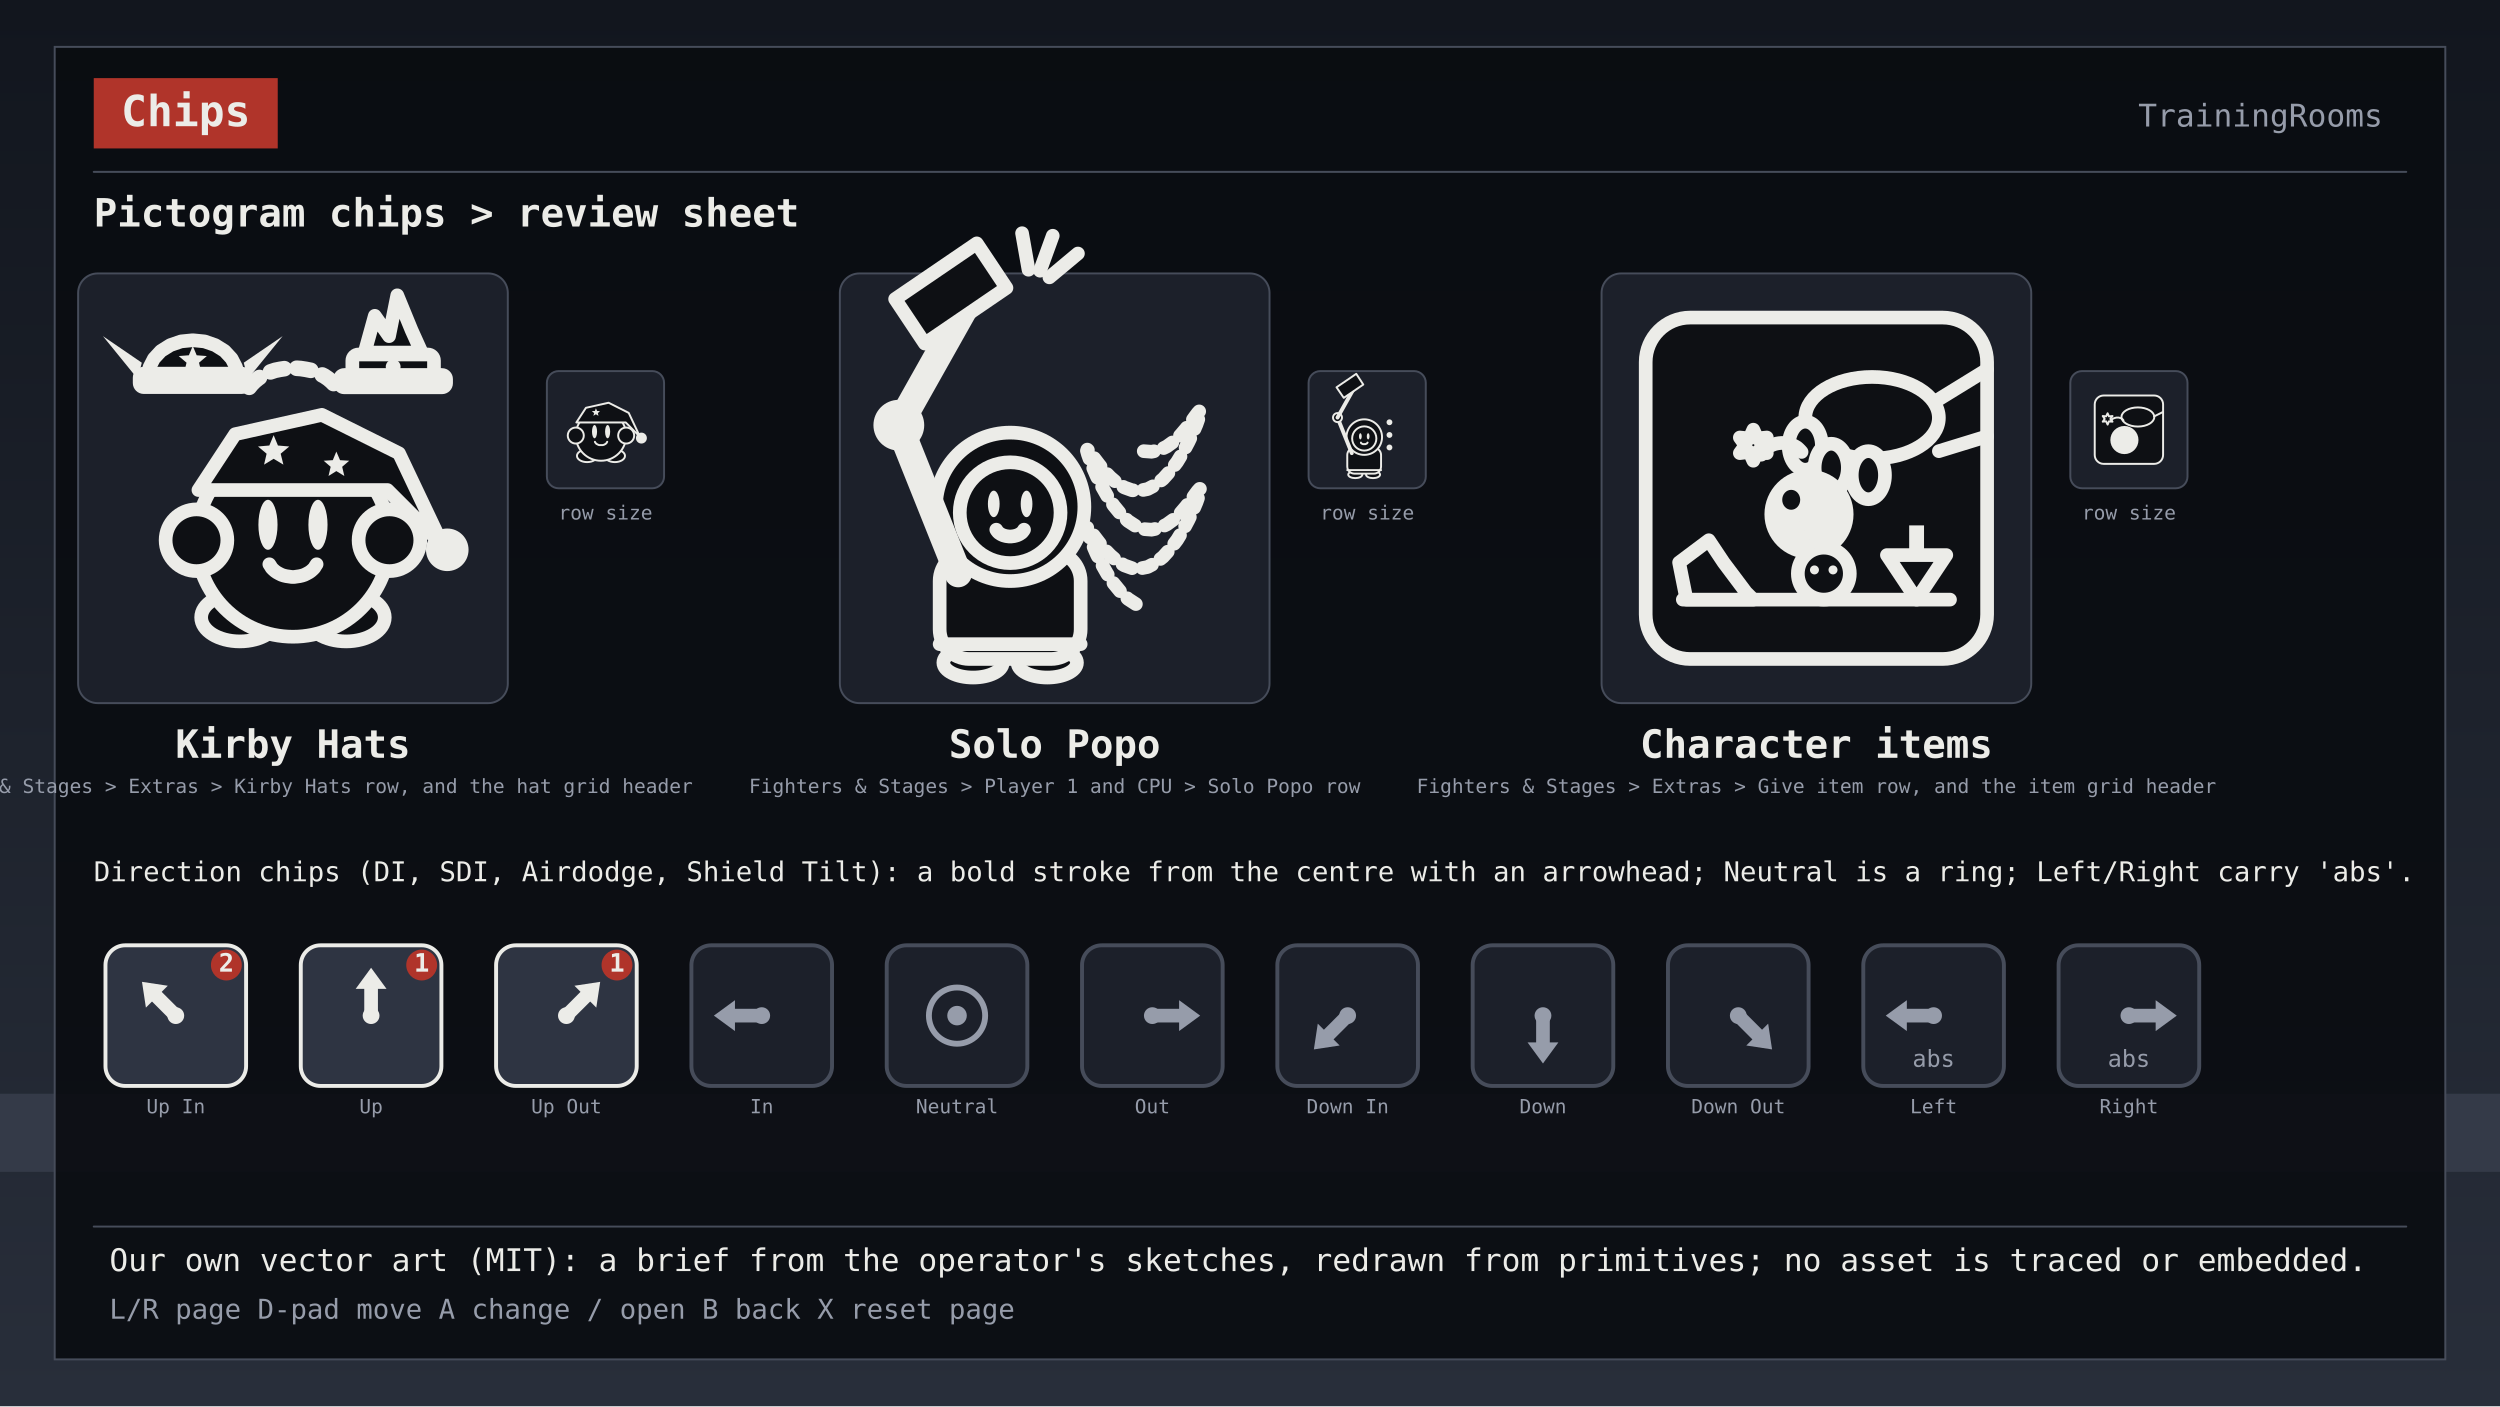
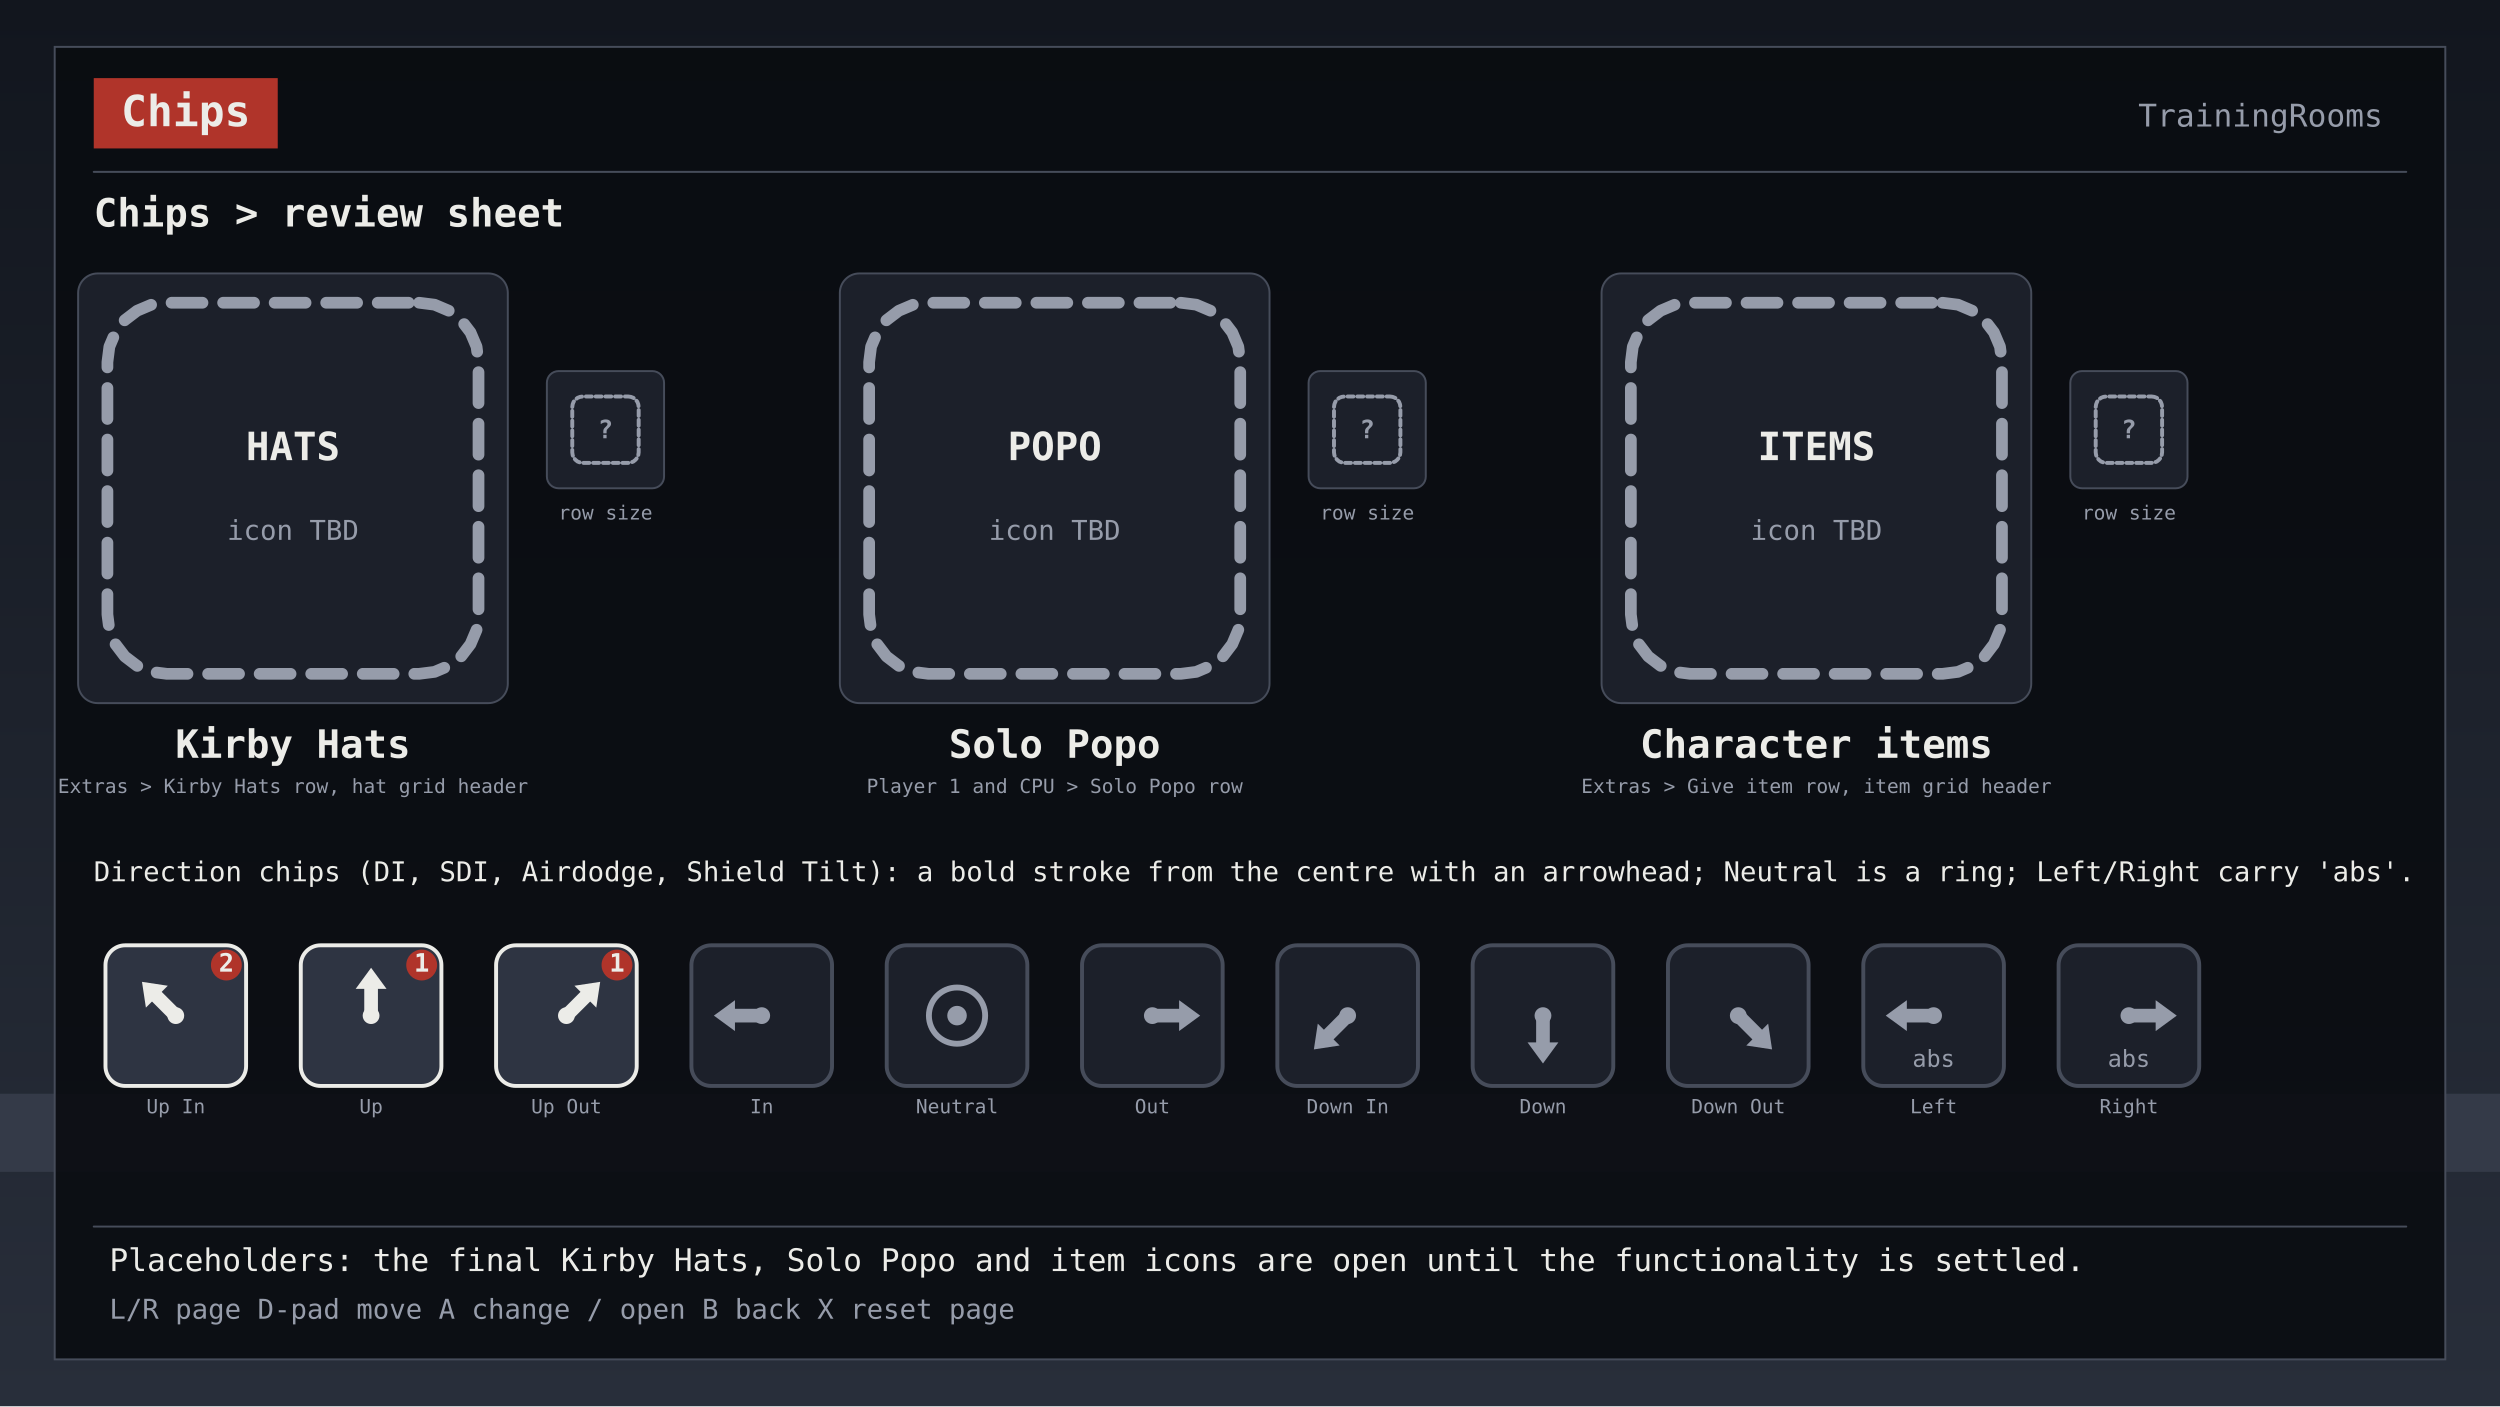
<svg xmlns="http://www.w3.org/2000/svg" width="1280" height="720" viewBox="0 0 1280 720" font-family="DejaVu Sans Mono, monospace">
  <defs>
    <linearGradient id="g" x1="0" y1="0" x2="0" y2="1">
      <stop offset="0" stop-color="rgb(18,22,30)" />
      <stop offset="1" stop-color="rgb(40,46,58)" />
    </linearGradient>
  </defs>
  <rect width="1280" height="720" fill="url(#g)" />
  <rect x="0.0" y="560.0" width="1280.0" height="40.0" fill="rgb(52,58,72)" />
  <rect x="28.0" y="24.0" width="1224.0" height="672.0" fill="rgb(10,12,16)" fill-opacity="0.89" stroke="rgb(70,76,90)" stroke-width="1" />
  <rect x="48.0" y="40.0" width="94.2" height="36.0" fill="rgb(176,52,42)" />
  <text x="62.0" y="64.6" font-size="22" fill="rgb(236,236,232)" text-anchor="start" font-weight="bold">Chips</text>
  <text x="1220.0" y="64.8" font-size="16" fill="rgb(150,156,170)" text-anchor="end">TrainingRooms</text>
  <polyline points="48.0,88.0 1232.0,88.0" fill="none" stroke="rgb(70,76,90)" stroke-width="1" stroke-linecap="round" stroke-linejoin="round" />
  <polyline points="48.0,628.0 1232.0,628.0" fill="none" stroke="rgb(70,76,90)" stroke-width="1" stroke-linecap="round" stroke-linejoin="round" />
-   <text x="56.0" y="650.8" font-size="16" fill="rgb(236,236,232)" text-anchor="start">Our own vector art (MIT): a brief from the operator's sketches, redrawn from primitives; no asset is traced or embedded.</text>
+   <text x="56.0" y="650.8" font-size="16" fill="rgb(236,236,232)" text-anchor="start">Placeholders: the final Kirby Hats, Solo Popo and item icons are open until the functionality is settled.</text>
  <text x="56.0" y="675.2" font-size="14" fill="rgb(150,156,170)" text-anchor="start">L/R page   D-pad move   A change / open   B back   X reset page</text>
-   <text x="48.0" y="116.0" font-size="20" fill="rgb(236,236,232)" text-anchor="start" font-weight="bold">Pictogram chips  &gt;  review sheet</text>
+   <text x="48.0" y="116.0" font-size="20" fill="rgb(236,236,232)" text-anchor="start" font-weight="bold">Chips  &gt;  review sheet</text>
  <rect x="40.0" y="140.0" width="220.0" height="220.0" rx="10" fill="rgb(28,32,42)" stroke="rgb(70,76,90)" stroke-width="1" />
-   <ellipse cx="122.8" cy="316.1" rx="19.8" ry="12.3" fill="rgb(14,16,20)" stroke="rgb(236,236,232)" stroke-width="7" />
-   <ellipse cx="177.2" cy="316.1" rx="19.8" ry="12.3" fill="rgb(14,16,20)" stroke="rgb(236,236,232)" stroke-width="7" />
-   <ellipse cx="150.0" cy="276.6" rx="49.4" ry="49.4" fill="rgb(14,16,20)" stroke="rgb(236,236,232)" stroke-width="7" />
-   <ellipse cx="100.6" cy="276.6" rx="15.8" ry="15.8" fill="rgb(14,16,20)" stroke="rgb(236,236,232)" stroke-width="7" />
-   <ellipse cx="199.4" cy="276.6" rx="15.8" ry="15.8" fill="rgb(14,16,20)" stroke="rgb(236,236,232)" stroke-width="7" />
-   <ellipse cx="137.2" cy="268.7" rx="4.9" ry="12.8" fill="rgb(236,236,232)" />
-   <ellipse cx="162.8" cy="268.7" rx="4.9" ry="12.8" fill="rgb(236,236,232)" />
-   <polyline points="162.1,288.9 161.5,289.8 160.9,290.8 160.1,291.6 159.2,292.4 158.2,293.1 157.1,293.7 155.9,294.3 154.7,294.7 153.4,295.0 152.0,295.2 150.7,295.4 149.3,295.4 148.0,295.2 146.6,295.0 145.3,294.7 144.1,294.3 142.9,293.7 141.8,293.1 140.8,292.4 139.9,291.6 139.1,290.8 138.5,289.8 137.9,288.9" fill="none" stroke="rgb(236,236,232)" stroke-width="7" stroke-linecap="round" stroke-linejoin="round" />
-   <polygon points="101.6,250.9 198.4,250.9 226.6,279.1 204.3,232.1 164.8,212.4 120.4,222.3" fill="rgb(14,16,20)" stroke="rgb(236,236,232)" stroke-width="7" stroke-linejoin="round" />
-   <ellipse cx="229.0" cy="281.5" rx="10.9" ry="10.9" fill="rgb(236,236,232)" />
-   <polygon points="140.1,222.8 142.3,228.1 148.1,228.6 143.7,232.3 145.1,237.9 140.1,234.9 135.2,237.9 136.5,232.3 132.1,228.6 137.9,228.1" fill="rgb(236,236,232)" />
-   <polygon points="172.2,231.2 174.1,235.6 178.8,235.9 175.2,239.0 176.3,243.7 172.2,241.2 168.2,243.7 169.3,239.0 165.7,235.9 170.4,235.6" fill="rgb(236,236,232)" />
-   <polygon points="75.7,193.0 76.5,188.1 78.8,183.6 82.4,179.7 87.2,176.7 92.7,174.8 98.7,174.2 104.7,174.8 110.2,176.7 115.0,179.7 118.6,183.6 120.9,188.1 121.7,193.0" fill="rgb(14,16,20)" stroke="rgb(236,236,232)" stroke-width="7" stroke-linejoin="round" />
-   <rect x="71.5" y="191.3" width="54.3" height="6.9" rx="2.09" fill="rgb(14,16,20)" stroke="rgb(236,236,232)" stroke-width="7" />
-   <polygon points="72.6,185.7 52.7,172.1 70.5,194.0" fill="rgb(236,236,232)" />
-   <polygon points="124.8,185.7 144.7,172.1 126.9,194.0" fill="rgb(236,236,232)" />
-   <polygon points="98.7,177.1 100.7,181.9 105.9,182.3 101.9,185.7 103.1,190.7 98.7,188.0 94.3,190.7 95.5,185.7 91.5,182.3 96.7,181.9" fill="rgb(236,236,232)" />
-   <rect x="180.4" y="181.5" width="41.8" height="12.5" rx="3.135" fill="rgb(14,16,20)" stroke="rgb(236,236,232)" stroke-width="7" />
-   <rect x="174.1" y="192.0" width="54.3" height="6.3" rx="2.09" fill="rgb(14,16,20)" stroke="rgb(236,236,232)" stroke-width="7" />
-   <ellipse cx="201.3" cy="187.8" rx="3.8" ry="3.8" fill="rgb(236,236,232)" />
-   <polygon points="186.7,180.5 191.9,161.7 199.2,172.1 203.4,151.2 210.7,169.0 215.9,180.5" fill="rgb(14,16,20)" stroke="rgb(236,236,232)" stroke-width="7" stroke-linejoin="round" />
-   <polyline points="127.6,198.3 128.9,196.7 130.4,195.2 132.1,193.8 134.0,192.5 136.2,191.4 138.5,190.4 140.9,189.6 143.4,189.1 146.0,188.7 148.7,188.5 151.3,188.5 154.0,188.7 156.6,189.1 159.1,189.6 161.5,190.4 163.8,191.4 166.0,192.5 167.9,193.8 169.6,195.2 171.1,196.7 172.4,198.3" fill="none" stroke="rgb(236,236,232)" stroke-width="8" stroke-linecap="round" stroke-linejoin="round" stroke-dasharray="7.308 6.333" />
+   <rect x="55.0" y="155.0" width="190.0" height="190.0" rx="30.4" fill="rgb(28,32,42)" />
+   <polyline points="214.6,155.0 222.5,156.0 229.8,159.1 236.1,163.9 240.9,170.2 244.0,177.5 245.0,185.4 245.0,314.6 244.0,322.5 240.9,329.8 236.1,336.1 229.8,340.9 222.5,344.0 214.6,345.0 85.4,345.0 77.5,344.0 70.2,340.9 63.9,336.1 59.1,329.8 56.0,322.5 55.0,314.6 55.0,185.4 56.0,177.5 59.1,170.2 63.9,163.9 70.2,159.1 77.5,156.0 85.4,155.0 214.6,155.0" fill="none" stroke="rgb(150,156,170)" stroke-width="6" stroke-linecap="round" stroke-linejoin="round" stroke-dasharray="15.833 10.556" />
+   <text x="150.0" y="235.6" font-size="20" fill="rgb(236,236,232)" text-anchor="middle" font-weight="bold">HATS</text>
+   <text x="150.0" y="276.4" font-size="14" fill="rgb(150,156,170)" text-anchor="middle">icon TBD</text>
  <rect x="280.0" y="190.0" width="60.0" height="60.0" rx="6" fill="rgb(28,32,42)" stroke="rgb(70,76,90)" stroke-width="1" />
-   <ellipse cx="300.6" cy="233.4" rx="5.2" ry="3.2" fill="rgb(14,16,20)" stroke="rgb(236,236,232)" stroke-width="1" />
-   <ellipse cx="314.8" cy="233.4" rx="5.2" ry="3.2" fill="rgb(14,16,20)" stroke="rgb(236,236,232)" stroke-width="1" />
-   <ellipse cx="307.7" cy="223.0" rx="12.9" ry="12.9" fill="rgb(14,16,20)" stroke="rgb(236,236,232)" stroke-width="1" />
-   <ellipse cx="294.8" cy="223.0" rx="4.1" ry="4.1" fill="rgb(14,16,20)" stroke="rgb(236,236,232)" stroke-width="1" />
-   <ellipse cx="320.6" cy="223.0" rx="4.1" ry="4.1" fill="rgb(14,16,20)" stroke="rgb(236,236,232)" stroke-width="1" />
-   <ellipse cx="304.4" cy="221.0" rx="1.3" ry="3.4" fill="rgb(236,236,232)" />
-   <ellipse cx="311.1" cy="221.0" rx="1.3" ry="3.4" fill="rgb(236,236,232)" />
-   <polyline points="310.9,226.2 310.7,226.5 310.6,226.7 310.4,227.0 310.1,227.2 309.9,227.4 309.6,227.5 309.3,227.7 308.9,227.8 308.6,227.9 308.3,227.9 307.9,227.9 307.5,227.9 307.2,227.9 306.8,227.9 306.5,227.8 306.2,227.7 305.9,227.5 305.6,227.4 305.3,227.2 305.1,227.0 304.9,226.7 304.7,226.5 304.6,226.2" fill="none" stroke="rgb(236,236,232)" stroke-width="1" stroke-linecap="round" stroke-linejoin="round" />
-   <polygon points="295.1,216.3 320.4,216.3 327.7,223.7 321.9,211.4 311.6,206.2 300.0,208.8" fill="rgb(14,16,20)" stroke="rgb(236,236,232)" stroke-width="1" stroke-linejoin="round" />
-   <ellipse cx="328.4" cy="224.3" rx="2.8" ry="2.8" fill="rgb(236,236,232)" />
-   <polygon points="305.1,209.0 305.7,210.4 307.2,210.5 306.1,211.5 306.4,212.9 305.1,212.1 303.8,212.9 304.2,211.5 303.0,210.5 304.6,210.4" fill="rgb(236,236,232)" />
+   <rect x="293.0" y="203.0" width="34.0" height="34.0" rx="5.44" fill="rgb(28,32,42)" />
+   <polyline points="321.6,203.0 323.0,203.2 324.3,203.7 325.4,204.6 326.3,205.7 326.8,207.0 327.0,208.4 327.0,231.6 326.8,233.0 326.3,234.3 325.4,235.4 324.3,236.3 323.0,236.8 321.6,237.0 298.4,237.0 297.0,236.8 295.7,236.3 294.6,235.4 293.7,234.3 293.2,233.0 293.0,231.6 293.0,208.4 293.2,207.0 293.7,205.7 294.6,204.6 295.7,203.7 297.0,203.2 298.4,203.0 321.6,203.0" fill="none" stroke="rgb(150,156,170)" stroke-width="2" stroke-linecap="round" stroke-linejoin="round" stroke-dasharray="3 2" />
+   <text x="310.0" y="224.4" font-size="13" fill="rgb(150,156,170)" text-anchor="middle" font-weight="bold">?</text>
  <text x="310.0" y="266.0" font-size="10" fill="rgb(150,156,170)" text-anchor="middle">row size</text>
  <text x="150.0" y="388.0" font-size="20" fill="rgb(236,236,232)" text-anchor="middle" font-weight="bold">Kirby Hats</text>
-   <text x="150.0" y="406.0" font-size="10" fill="rgb(150,156,170)" text-anchor="middle">Fighters &amp; Stages &gt; Extras &gt; Kirby Hats row, and the hat grid header</text>
+   <text x="150.0" y="406.0" font-size="10" fill="rgb(150,156,170)" text-anchor="middle">Extras &gt; Kirby Hats row, hat grid header</text>
  <rect x="430.0" y="140.0" width="220.0" height="220.0" rx="10" fill="rgb(28,32,42)" stroke="rgb(70,76,90)" stroke-width="1" />
-   <ellipse cx="498.2" cy="339.3" rx="15.2" ry="7.6" fill="rgb(14,16,20)" stroke="rgb(236,236,232)" stroke-width="7" />
-   <ellipse cx="536.2" cy="339.3" rx="15.2" ry="7.6" fill="rgb(14,16,20)" stroke="rgb(236,236,232)" stroke-width="7" />
-   <rect x="481.1" y="282.3" width="72.2" height="55.1" rx="15.2" fill="rgb(14,16,20)" stroke="rgb(236,236,232)" stroke-width="7" />
-   <polyline points="481.1,329.8 553.3,329.8" fill="none" stroke="rgb(236,236,232)" stroke-width="7" stroke-linecap="round" stroke-linejoin="round" />
-   <ellipse cx="517.2" cy="259.5" rx="38.0" ry="38.0" fill="rgb(14,16,20)" stroke="rgb(236,236,232)" stroke-width="7" />
-   <ellipse cx="517.2" cy="262.5" rx="25.8" ry="25.8" fill="rgb(14,16,20)" stroke="rgb(236,236,232)" stroke-width="7" />
-   <ellipse cx="508.8" cy="258.0" rx="3.0" ry="6.8" fill="rgb(236,236,232)" />
-   <ellipse cx="525.6" cy="258.0" rx="3.0" ry="6.8" fill="rgb(236,236,232)" />
-   <polyline points="524.3,271.2 524.0,271.7 523.6,272.2 523.2,272.7 522.6,273.1 522.0,273.5 521.4,273.8 520.7,274.1 520.0,274.3 519.2,274.5 518.4,274.6 517.6,274.7 516.8,274.7 516.0,274.6 515.2,274.5 514.4,274.3 513.7,274.1 513.0,273.8 512.4,273.5 511.8,273.1 511.2,272.7 510.8,272.2 510.4,271.7 510.1,271.2" fill="none" stroke="rgb(236,236,232)" stroke-width="7" stroke-linecap="round" stroke-linejoin="round" />
-   <polyline points="490.6,293.7 460.2,217.7" fill="none" stroke="rgb(236,236,232)" stroke-width="14" stroke-linecap="round" stroke-linejoin="round" />
-   <ellipse cx="460.2" cy="217.7" rx="9.5" ry="9.5" fill="rgb(14,16,20)" stroke="rgb(236,236,232)" stroke-width="7" />
-   <polyline points="460.2,217.7 494.4,156.9" fill="none" stroke="rgb(236,236,232)" stroke-width="14" stroke-linecap="round" stroke-linejoin="round" />
-   <polygon points="458.3,153.1 500.1,124.6 515.3,147.4 473.5,175.9" fill="rgb(14,16,20)" stroke="rgb(236,236,232)" stroke-width="7" stroke-linejoin="round" />
-   <polyline points="526.6,138.1 523.3,119.4" fill="none" stroke="rgb(236,236,232)" stroke-width="7" stroke-linecap="round" stroke-linejoin="round" />
-   <polyline points="532.5,138.6 539.0,120.7" fill="none" stroke="rgb(236,236,232)" stroke-width="7" stroke-linecap="round" stroke-linejoin="round" />
-   <polyline points="537.3,142.0 551.9,129.8" fill="none" stroke="rgb(236,236,232)" stroke-width="7" stroke-linecap="round" stroke-linejoin="round" />
-   <polyline points="585.6,231.0 589.6,231.3 593.6,230.5 597.4,228.6 601.0,226.0 604.3,222.9 607.2,219.5 609.7,216.3 611.7,213.5 613.2,211.5 614.2,210.4 614.7,210.4 614.5,211.6 613.8,213.9 612.6,217.3 610.8,221.5 608.5,226.3 605.8,231.4 602.7,236.5 599.2,241.1 595.5,245.2 591.6,248.3 587.6,250.4 583.6,251.2 579.6,251.0 575.7,249.6 572.0,247.4 568.5,244.4 565.4,241.2 562.7,237.8 560.4,234.8 558.6,232.4 557.4,230.8 556.7,230.2 556.5,230.8 557.0,232.6 558.0,235.4 559.5,239.2 561.5,243.8 564.0,248.8 566.9,253.9 570.2,258.8 573.8,263.2 577.6,266.8 581.6,269.4 585.6,270.9 589.6,271.2 593.6,270.4 597.4,268.5 601.0,265.9 604.3,262.8 607.2,259.4 609.7,256.2 611.7,253.4 613.2,251.4 614.2,250.3 614.7,250.3 614.5,251.5 613.8,253.8 612.6,257.2 610.8,261.4 608.5,266.2 605.8,271.3 602.7,276.4 599.2,281.0 595.5,285.1 591.6,288.2 587.6,290.3 583.6,291.1 579.6,290.9 575.7,289.5 572.0,287.3 568.5,284.3 565.4,281.1 562.7,277.7 560.4,274.7 558.6,272.3 557.4,270.7 556.7,270.1 556.5,270.7 557.0,272.5 558.0,275.3 559.5,279.1 561.5,283.7 564.0,288.7 566.9,293.8 570.2,298.7 573.8,303.1 577.6,306.7 581.6,309.3 585.6,310.8" fill="none" stroke="rgb(236,236,232)" stroke-width="7" stroke-linecap="round" stroke-linejoin="round" stroke-dasharray="5.278 5.278" />
+   <rect x="445.0" y="155.0" width="190.0" height="190.0" rx="30.4" fill="rgb(28,32,42)" />
+   <polyline points="604.6,155.0 612.5,156.0 619.8,159.1 626.1,163.9 630.9,170.2 634.0,177.5 635.0,185.4 635.0,314.6 634.0,322.5 630.9,329.8 626.1,336.1 619.8,340.9 612.5,344.0 604.6,345.0 475.4,345.0 467.5,344.0 460.2,340.9 453.9,336.1 449.1,329.8 446.0,322.5 445.0,314.6 445.0,185.4 446.0,177.5 449.1,170.2 453.9,163.9 460.2,159.1 467.5,156.0 475.4,155.0 604.6,155.0" fill="none" stroke="rgb(150,156,170)" stroke-width="6" stroke-linecap="round" stroke-linejoin="round" stroke-dasharray="15.833 10.556" />
+   <text x="540.0" y="235.6" font-size="20" fill="rgb(236,236,232)" text-anchor="middle" font-weight="bold">POPO</text>
+   <text x="540.0" y="276.4" font-size="14" fill="rgb(150,156,170)" text-anchor="middle">icon TBD</text>
  <rect x="670.0" y="190.0" width="60.0" height="60.0" rx="6" fill="rgb(28,32,42)" stroke="rgb(70,76,90)" stroke-width="1" />
-   <ellipse cx="693.9" cy="243.0" rx="3.6" ry="1.8" fill="rgb(14,16,20)" stroke="rgb(236,236,232)" stroke-width="1" />
-   <ellipse cx="703.0" cy="243.0" rx="3.6" ry="1.8" fill="rgb(14,16,20)" stroke="rgb(236,236,232)" stroke-width="1" />
-   <rect x="689.8" y="229.3" width="17.3" height="13.2" rx="3.648" fill="rgb(14,16,20)" stroke="rgb(236,236,232)" stroke-width="1" />
-   <polyline points="689.8,240.7 707.1,240.7" fill="none" stroke="rgb(236,236,232)" stroke-width="1" stroke-linecap="round" stroke-linejoin="round" />
-   <ellipse cx="698.5" cy="223.8" rx="9.1" ry="9.1" fill="rgb(14,16,20)" stroke="rgb(236,236,232)" stroke-width="1" />
-   <ellipse cx="698.5" cy="224.5" rx="6.2" ry="6.2" fill="rgb(14,16,20)" stroke="rgb(236,236,232)" stroke-width="1" />
-   <ellipse cx="696.5" cy="223.4" rx="0.7" ry="1.6" fill="rgb(236,236,232)" />
-   <ellipse cx="700.5" cy="223.4" rx="0.7" ry="1.6" fill="rgb(236,236,232)" />
-   <polyline points="700.2,226.6 700.1,226.7 700.0,226.9 699.9,227.0 699.8,227.1 699.6,227.2 699.5,227.2 699.3,227.3 699.1,227.4 699.0,227.4 698.8,227.4 698.6,227.4 698.4,227.4 698.2,227.4 698.0,227.4 697.8,227.4 697.6,227.3 697.5,227.2 697.3,227.2 697.2,227.1 697.0,227.0 696.9,226.9 696.8,226.7 696.8,226.6" fill="none" stroke="rgb(236,236,232)" stroke-width="1" stroke-linecap="round" stroke-linejoin="round" />
-   <polyline points="692.1,232.0 684.8,213.8" fill="none" stroke="rgb(236,236,232)" stroke-width="2" stroke-linecap="round" stroke-linejoin="round" />
-   <ellipse cx="684.8" cy="213.8" rx="2.3" ry="2.3" fill="rgb(14,16,20)" stroke="rgb(236,236,232)" stroke-width="1" />
-   <polyline points="684.8,213.8 693.0,199.2" fill="none" stroke="rgb(236,236,232)" stroke-width="2" stroke-linecap="round" stroke-linejoin="round" />
-   <polygon points="684.3,198.3 694.4,191.4 698.0,196.9 688.0,203.7" fill="rgb(14,16,20)" stroke="rgb(236,236,232)" stroke-width="1" stroke-linejoin="round" />
-   <ellipse cx="711.4" cy="216.2" rx="1.5" ry="1.5" fill="rgb(236,236,232)" />
-   <ellipse cx="711.4" cy="222.7" rx="1.5" ry="1.5" fill="rgb(236,236,232)" />
-   <ellipse cx="711.4" cy="229.1" rx="1.5" ry="1.5" fill="rgb(236,236,232)" />
+   <rect x="683.0" y="203.0" width="34.0" height="34.0" rx="5.44" fill="rgb(28,32,42)" />
+   <polyline points="711.6,203.0 713.0,203.2 714.3,203.7 715.4,204.6 716.3,205.7 716.8,207.0 717.0,208.4 717.0,231.6 716.8,233.0 716.3,234.3 715.4,235.4 714.3,236.3 713.0,236.8 711.6,237.0 688.4,237.0 687.0,236.8 685.7,236.3 684.6,235.4 683.7,234.3 683.2,233.0 683.0,231.6 683.0,208.4 683.2,207.0 683.7,205.7 684.6,204.6 685.7,203.7 687.0,203.2 688.4,203.0 711.6,203.0" fill="none" stroke="rgb(150,156,170)" stroke-width="2" stroke-linecap="round" stroke-linejoin="round" stroke-dasharray="3 2" />
+   <text x="700.0" y="224.4" font-size="13" fill="rgb(150,156,170)" text-anchor="middle" font-weight="bold">?</text>
  <text x="700.0" y="266.0" font-size="10" fill="rgb(150,156,170)" text-anchor="middle">row size</text>
  <text x="540.0" y="388.0" font-size="20" fill="rgb(236,236,232)" text-anchor="middle" font-weight="bold">Solo Popo</text>
-   <text x="540.0" y="406.0" font-size="10" fill="rgb(150,156,170)" text-anchor="middle">Fighters &amp; Stages &gt; Player 1 and CPU &gt; Solo Popo row</text>
+   <text x="540.0" y="406.0" font-size="10" fill="rgb(150,156,170)" text-anchor="middle">Player 1 and CPU &gt; Solo Popo row</text>
  <rect x="820.0" y="140.0" width="220.0" height="220.0" rx="10" fill="rgb(28,32,42)" stroke="rgb(70,76,90)" stroke-width="1" />
-   <rect x="842.6" y="162.6" width="174.8" height="174.8" rx="22.8" fill="rgb(14,16,20)" stroke="rgb(236,236,232)" stroke-width="7" />
-   <polyline points="861.6,307.0 998.4,307.0" fill="none" stroke="rgb(236,236,232)" stroke-width="7" stroke-linecap="round" stroke-linejoin="round" />
-   <ellipse cx="958.5" cy="213.9" rx="34.2" ry="20.9" fill="rgb(14,16,20)" stroke="rgb(236,236,232)" stroke-width="7" />
-   <ellipse cx="924.3" cy="228.2" rx="8.5" ry="12.3" fill="rgb(14,16,20)" stroke="rgb(236,236,232)" stroke-width="7" />
-   <ellipse cx="937.6" cy="239.5" rx="8.5" ry="12.3" fill="rgb(14,16,20)" stroke="rgb(236,236,232)" stroke-width="7" />
-   <ellipse cx="956.6" cy="243.3" rx="8.5" ry="12.3" fill="rgb(14,16,20)" stroke="rgb(236,236,232)" stroke-width="7" />
-   <polyline points="992.7,204.4 1017.4,189.2" fill="none" stroke="rgb(236,236,232)" stroke-width="7" stroke-linecap="round" stroke-linejoin="round" />
-   <polyline points="992.7,231.0 1017.4,223.4" fill="none" stroke="rgb(236,236,232)" stroke-width="7" stroke-linecap="round" stroke-linejoin="round" />
-   <ellipse cx="926.2" cy="263.3" rx="22.8" ry="22.8" fill="rgb(236,236,232)" />
-   <ellipse cx="917.1" cy="255.9" rx="4.6" ry="5.1" fill="rgb(14,16,20)" />
-   <polyline points="901.8,232.8 902.3,231.9 902.9,231.1 903.6,230.3 904.4,229.5 905.3,228.9 906.3,228.3 907.4,227.8 908.5,227.4 909.7,227.1 910.9,226.9 912.1,226.8 913.4,226.8 914.6,227.0 915.8,227.2 916.9,227.5 918.1,228.0 919.1,228.5 920.1,229.1 920.9,229.8 921.7,230.6 922.4,231.4" fill="none" stroke="rgb(236,236,232)" stroke-width="7" stroke-linecap="round" stroke-linejoin="round" />
-   <polygon points="897.7,220.0 899.7,224.5 904.6,224.0 901.7,228.0 904.6,232.0 899.7,231.4 897.7,235.9 895.7,231.4 890.8,232.0 893.7,228.0 890.8,224.0 895.7,224.5" fill="rgb(14,16,20)" stroke="rgb(236,236,232)" stroke-width="7" stroke-linejoin="round" />
-   <polygon points="863.5,307.0 859.7,288.0 874.9,276.6 882.5,288.0 893.9,303.2 897.7,307.0" fill="rgb(14,16,20)" stroke="rgb(236,236,232)" stroke-width="7" stroke-linejoin="round" />
-   <ellipse cx="933.8" cy="293.7" rx="13.3" ry="13.3" fill="rgb(14,16,20)" stroke="rgb(236,236,232)" stroke-width="7" />
-   <polygon points="930.0,282.3 920.5,265.2 933.8,278.5" fill="rgb(236,236,232)" />
-   <polygon points="937.6,282.3 947.1,265.2 933.8,278.5" fill="rgb(236,236,232)" />
-   <ellipse cx="929.0" cy="291.8" rx="2.3" ry="2.3" fill="rgb(236,236,232)" />
-   <ellipse cx="938.5" cy="291.8" rx="2.3" ry="2.3" fill="rgb(236,236,232)" />
-   <polygon points="966.1,284.2 996.5,284.2 981.3,307.0" fill="rgb(14,16,20)" stroke="rgb(236,236,232)" stroke-width="7" stroke-linejoin="round" />
-   <rect x="977.5" y="269.0" width="7.6" height="15.2" fill="rgb(236,236,232)" />
+   <rect x="835.0" y="155.0" width="190.0" height="190.0" rx="30.4" fill="rgb(28,32,42)" />
+   <polyline points="994.6,155.0 1002.5,156.0 1009.8,159.1 1016.1,163.9 1020.9,170.2 1024.0,177.5 1025.0,185.4 1025.0,314.6 1024.0,322.5 1020.9,329.8 1016.1,336.1 1009.8,340.9 1002.5,344.0 994.6,345.0 865.4,345.0 857.5,344.0 850.2,340.9 843.9,336.1 839.1,329.8 836.0,322.5 835.0,314.6 835.0,185.4 836.0,177.5 839.1,170.2 843.9,163.9 850.2,159.1 857.5,156.0 865.4,155.0 994.6,155.0" fill="none" stroke="rgb(150,156,170)" stroke-width="6" stroke-linecap="round" stroke-linejoin="round" stroke-dasharray="15.833 10.556" />
+   <text x="930.0" y="235.6" font-size="20" fill="rgb(236,236,232)" text-anchor="middle" font-weight="bold">ITEMS</text>
+   <text x="930.0" y="276.4" font-size="14" fill="rgb(150,156,170)" text-anchor="middle">icon TBD</text>
  <rect x="1060.0" y="190.0" width="60.0" height="60.0" rx="6" fill="rgb(28,32,42)" stroke="rgb(70,76,90)" stroke-width="1" />
-   <rect x="1072.5" y="202.5" width="35.0" height="35.0" rx="4.56" fill="rgb(14,16,20)" stroke="rgb(236,236,232)" stroke-width="1" />
-   <ellipse cx="1094.6" cy="213.5" rx="8.4" ry="4.9" fill="rgb(14,16,20)" stroke="rgb(236,236,232)" stroke-width="1" />
-   <polyline points="1102.9,213.2 1107.5,210.9" fill="none" stroke="rgb(236,236,232)" stroke-width="1" stroke-linecap="round" stroke-linejoin="round" />
-   <ellipse cx="1087.7" cy="225.3" rx="7.2" ry="7.2" fill="rgb(236,236,232)" />
-   <polyline points="1080.7,215.7 1080.9,215.4 1081.1,215.1 1081.3,214.9 1081.5,214.6 1081.8,214.4 1082.2,214.2 1082.5,214.1 1082.8,214.0 1083.2,213.9 1083.6,213.8 1084.0,213.8 1084.4,213.8 1084.8,213.8 1085.1,213.9 1085.5,214.0 1085.9,214.1 1086.2,214.3 1086.5,214.5 1086.8,214.7 1087.0,215.0 1087.2,215.2" fill="none" stroke="rgb(236,236,232)" stroke-width="1" stroke-linecap="round" stroke-linejoin="round" />
-   <polygon points="1079.1,211.6 1079.8,213.2 1081.6,213.0 1080.5,214.5 1081.6,215.9 1079.8,215.7 1079.1,217.4 1078.3,215.7 1076.6,215.9 1077.6,214.5 1076.6,213.0 1078.3,213.2" fill="rgb(14,16,20)" stroke="rgb(236,236,232)" stroke-width="1" stroke-linejoin="round" />
+   <rect x="1073.0" y="203.0" width="34.0" height="34.0" rx="5.44" fill="rgb(28,32,42)" />
+   <polyline points="1101.6,203.0 1103.0,203.2 1104.3,203.7 1105.4,204.6 1106.3,205.7 1106.8,207.0 1107.0,208.4 1107.0,231.6 1106.8,233.0 1106.3,234.3 1105.4,235.4 1104.3,236.3 1103.0,236.8 1101.6,237.0 1078.4,237.0 1077.0,236.8 1075.7,236.3 1074.6,235.4 1073.7,234.3 1073.2,233.0 1073.0,231.6 1073.0,208.4 1073.2,207.0 1073.7,205.7 1074.6,204.6 1075.7,203.7 1077.0,203.2 1078.4,203.0 1101.6,203.0" fill="none" stroke="rgb(150,156,170)" stroke-width="2" stroke-linecap="round" stroke-linejoin="round" stroke-dasharray="3 2" />
+   <text x="1090.0" y="224.4" font-size="13" fill="rgb(150,156,170)" text-anchor="middle" font-weight="bold">?</text>
  <text x="1090.0" y="266.0" font-size="10" fill="rgb(150,156,170)" text-anchor="middle">row size</text>
  <text x="930.0" y="388.0" font-size="20" fill="rgb(236,236,232)" text-anchor="middle" font-weight="bold">Character items</text>
-   <text x="930.0" y="406.0" font-size="10" fill="rgb(150,156,170)" text-anchor="middle">Fighters &amp; Stages &gt; Extras &gt; Give item row, and the item grid header</text>
+   <text x="930.0" y="406.0" font-size="10" fill="rgb(150,156,170)" text-anchor="middle">Extras &gt; Give item row, item grid header</text>
  <text x="48.0" y="451.2" font-size="14" fill="rgb(236,236,232)" text-anchor="start">Direction chips (DI, SDI, Airdodge, Shield Tilt): a bold stroke from the centre with an arrowhead; Neutral is a ring; Left/Right carry 'abs'.</text>
  <rect x="54.0" y="484.0" width="72.0" height="72.0" rx="10.08" fill="rgb(46,52,66)" stroke="rgb(236,236,232)" stroke-width="2" />
  <polyline points="90.0,520.0 78.8,508.8" fill="none" stroke="rgb(236,236,232)" stroke-width="7" stroke-linecap="round" stroke-linejoin="round" />
  <ellipse cx="90.0" cy="520.0" rx="4.3" ry="4.3" fill="rgb(236,236,232)" />
  <polygon points="72.7,502.7 85.9,504.7 74.7,515.9" fill="rgb(236,236,232)" />
  <ellipse cx="115.9" cy="494.1" rx="7.9" ry="7.9" fill="rgb(176,52,42)" />
  <text x="115.9" y="497.5" font-size="13" fill="rgb(236,236,232)" text-anchor="middle" font-weight="bold">2</text>
  <text x="90.0" y="570.0" font-size="10" fill="rgb(150,156,170)" text-anchor="middle">Up In</text>
  <rect x="154.0" y="484.0" width="72.0" height="72.0" rx="10.08" fill="rgb(46,52,66)" stroke="rgb(236,236,232)" stroke-width="2" />
  <polyline points="190.0,520.0 190.0,504.2" fill="none" stroke="rgb(236,236,232)" stroke-width="7" stroke-linecap="round" stroke-linejoin="round" />
  <ellipse cx="190.0" cy="520.0" rx="4.3" ry="4.3" fill="rgb(236,236,232)" />
  <polygon points="190.0,495.5 197.9,506.3 182.1,506.3" fill="rgb(236,236,232)" />
  <ellipse cx="215.9" cy="494.1" rx="7.9" ry="7.9" fill="rgb(176,52,42)" />
  <text x="215.9" y="497.5" font-size="13" fill="rgb(236,236,232)" text-anchor="middle" font-weight="bold">1</text>
  <text x="190.0" y="570.0" font-size="10" fill="rgb(150,156,170)" text-anchor="middle">Up</text>
  <rect x="254.0" y="484.0" width="72.0" height="72.0" rx="10.08" fill="rgb(46,52,66)" stroke="rgb(236,236,232)" stroke-width="2" />
  <polyline points="290.0,520.0 301.2,508.8" fill="none" stroke="rgb(236,236,232)" stroke-width="7" stroke-linecap="round" stroke-linejoin="round" />
  <ellipse cx="290.0" cy="520.0" rx="4.3" ry="4.3" fill="rgb(236,236,232)" />
  <polygon points="307.3,502.7 305.3,515.9 294.1,504.7" fill="rgb(236,236,232)" />
  <ellipse cx="315.9" cy="494.1" rx="7.9" ry="7.9" fill="rgb(176,52,42)" />
  <text x="315.9" y="497.5" font-size="13" fill="rgb(236,236,232)" text-anchor="middle" font-weight="bold">1</text>
  <text x="290.0" y="570.0" font-size="10" fill="rgb(150,156,170)" text-anchor="middle">Up Out</text>
  <rect x="354.0" y="484.0" width="72.0" height="72.0" rx="10.08" fill="rgb(28,32,42)" stroke="rgb(70,76,90)" stroke-width="2" />
  <polyline points="390.0,520.0 374.2,520.0" fill="none" stroke="rgb(150,156,170)" stroke-width="7" stroke-linecap="round" stroke-linejoin="round" />
  <ellipse cx="390.0" cy="520.0" rx="4.3" ry="4.3" fill="rgb(150,156,170)" />
  <polygon points="365.5,520.0 376.3,512.1 376.3,527.9" fill="rgb(150,156,170)" />
  <text x="390.0" y="570.0" font-size="10" fill="rgb(150,156,170)" text-anchor="middle">In</text>
  <rect x="454.0" y="484.0" width="72.0" height="72.0" rx="10.08" fill="rgb(28,32,42)" stroke="rgb(70,76,90)" stroke-width="2" />
  <ellipse cx="490.0" cy="520.0" rx="14.4" ry="14.4" fill="none" stroke="rgb(150,156,170)" stroke-width="3" />
  <ellipse cx="490.0" cy="520.0" rx="5.0" ry="5.0" fill="rgb(150,156,170)" />
  <text x="490.0" y="570.0" font-size="10" fill="rgb(150,156,170)" text-anchor="middle">Neutral</text>
  <rect x="554.0" y="484.0" width="72.0" height="72.0" rx="10.08" fill="rgb(28,32,42)" stroke="rgb(70,76,90)" stroke-width="2" />
  <polyline points="590.0,520.0 605.8,520.0" fill="none" stroke="rgb(150,156,170)" stroke-width="7" stroke-linecap="round" stroke-linejoin="round" />
  <ellipse cx="590.0" cy="520.0" rx="4.3" ry="4.3" fill="rgb(150,156,170)" />
  <polygon points="614.5,520.0 603.7,527.9 603.7,512.1" fill="rgb(150,156,170)" />
  <text x="590.0" y="570.0" font-size="10" fill="rgb(150,156,170)" text-anchor="middle">Out</text>
  <rect x="654.0" y="484.0" width="72.0" height="72.0" rx="10.08" fill="rgb(28,32,42)" stroke="rgb(70,76,90)" stroke-width="2" />
  <polyline points="690.0,520.0 678.8,531.2" fill="none" stroke="rgb(150,156,170)" stroke-width="7" stroke-linecap="round" stroke-linejoin="round" />
  <ellipse cx="690.0" cy="520.0" rx="4.3" ry="4.3" fill="rgb(150,156,170)" />
  <polygon points="672.7,537.3 674.7,524.1 685.9,535.3" fill="rgb(150,156,170)" />
  <text x="690.0" y="570.0" font-size="10" fill="rgb(150,156,170)" text-anchor="middle">Down In</text>
  <rect x="754.0" y="484.0" width="72.0" height="72.0" rx="10.08" fill="rgb(28,32,42)" stroke="rgb(70,76,90)" stroke-width="2" />
  <polyline points="790.0,520.0 790.0,535.8" fill="none" stroke="rgb(150,156,170)" stroke-width="7" stroke-linecap="round" stroke-linejoin="round" />
  <ellipse cx="790.0" cy="520.0" rx="4.3" ry="4.3" fill="rgb(150,156,170)" />
  <polygon points="790.0,544.5 782.1,533.7 797.9,533.7" fill="rgb(150,156,170)" />
  <text x="790.0" y="570.0" font-size="10" fill="rgb(150,156,170)" text-anchor="middle">Down</text>
  <rect x="854.0" y="484.0" width="72.0" height="72.0" rx="10.08" fill="rgb(28,32,42)" stroke="rgb(70,76,90)" stroke-width="2" />
  <polyline points="890.0,520.0 901.2,531.2" fill="none" stroke="rgb(150,156,170)" stroke-width="7" stroke-linecap="round" stroke-linejoin="round" />
  <ellipse cx="890.0" cy="520.0" rx="4.3" ry="4.3" fill="rgb(150,156,170)" />
  <polygon points="907.3,537.3 894.1,535.3 905.3,524.1" fill="rgb(150,156,170)" />
  <text x="890.0" y="570.0" font-size="10" fill="rgb(150,156,170)" text-anchor="middle">Down Out</text>
  <rect x="954.0" y="484.0" width="72.0" height="72.0" rx="10.08" fill="rgb(28,32,42)" stroke="rgb(70,76,90)" stroke-width="2" />
  <polyline points="990.0,520.0 974.2,520.0" fill="none" stroke="rgb(150,156,170)" stroke-width="7" stroke-linecap="round" stroke-linejoin="round" />
  <ellipse cx="990.0" cy="520.0" rx="4.3" ry="4.3" fill="rgb(150,156,170)" />
  <polygon points="965.5,520.0 976.3,512.1 976.3,527.9" fill="rgb(150,156,170)" />
  <text x="990.0" y="546.2" font-size="12" fill="rgb(150,156,170)" text-anchor="middle">abs</text>
  <text x="990.0" y="570.0" font-size="10" fill="rgb(150,156,170)" text-anchor="middle">Left</text>
  <rect x="1054.0" y="484.0" width="72.0" height="72.0" rx="10.08" fill="rgb(28,32,42)" stroke="rgb(70,76,90)" stroke-width="2" />
  <polyline points="1090.0,520.0 1105.8,520.0" fill="none" stroke="rgb(150,156,170)" stroke-width="7" stroke-linecap="round" stroke-linejoin="round" />
  <ellipse cx="1090.0" cy="520.0" rx="4.3" ry="4.3" fill="rgb(150,156,170)" />
  <polygon points="1114.5,520.0 1103.7,527.9 1103.7,512.1" fill="rgb(150,156,170)" />
  <text x="1090.0" y="546.2" font-size="12" fill="rgb(150,156,170)" text-anchor="middle">abs</text>
  <text x="1090.0" y="570.0" font-size="10" fill="rgb(150,156,170)" text-anchor="middle">Right</text>
</svg>
